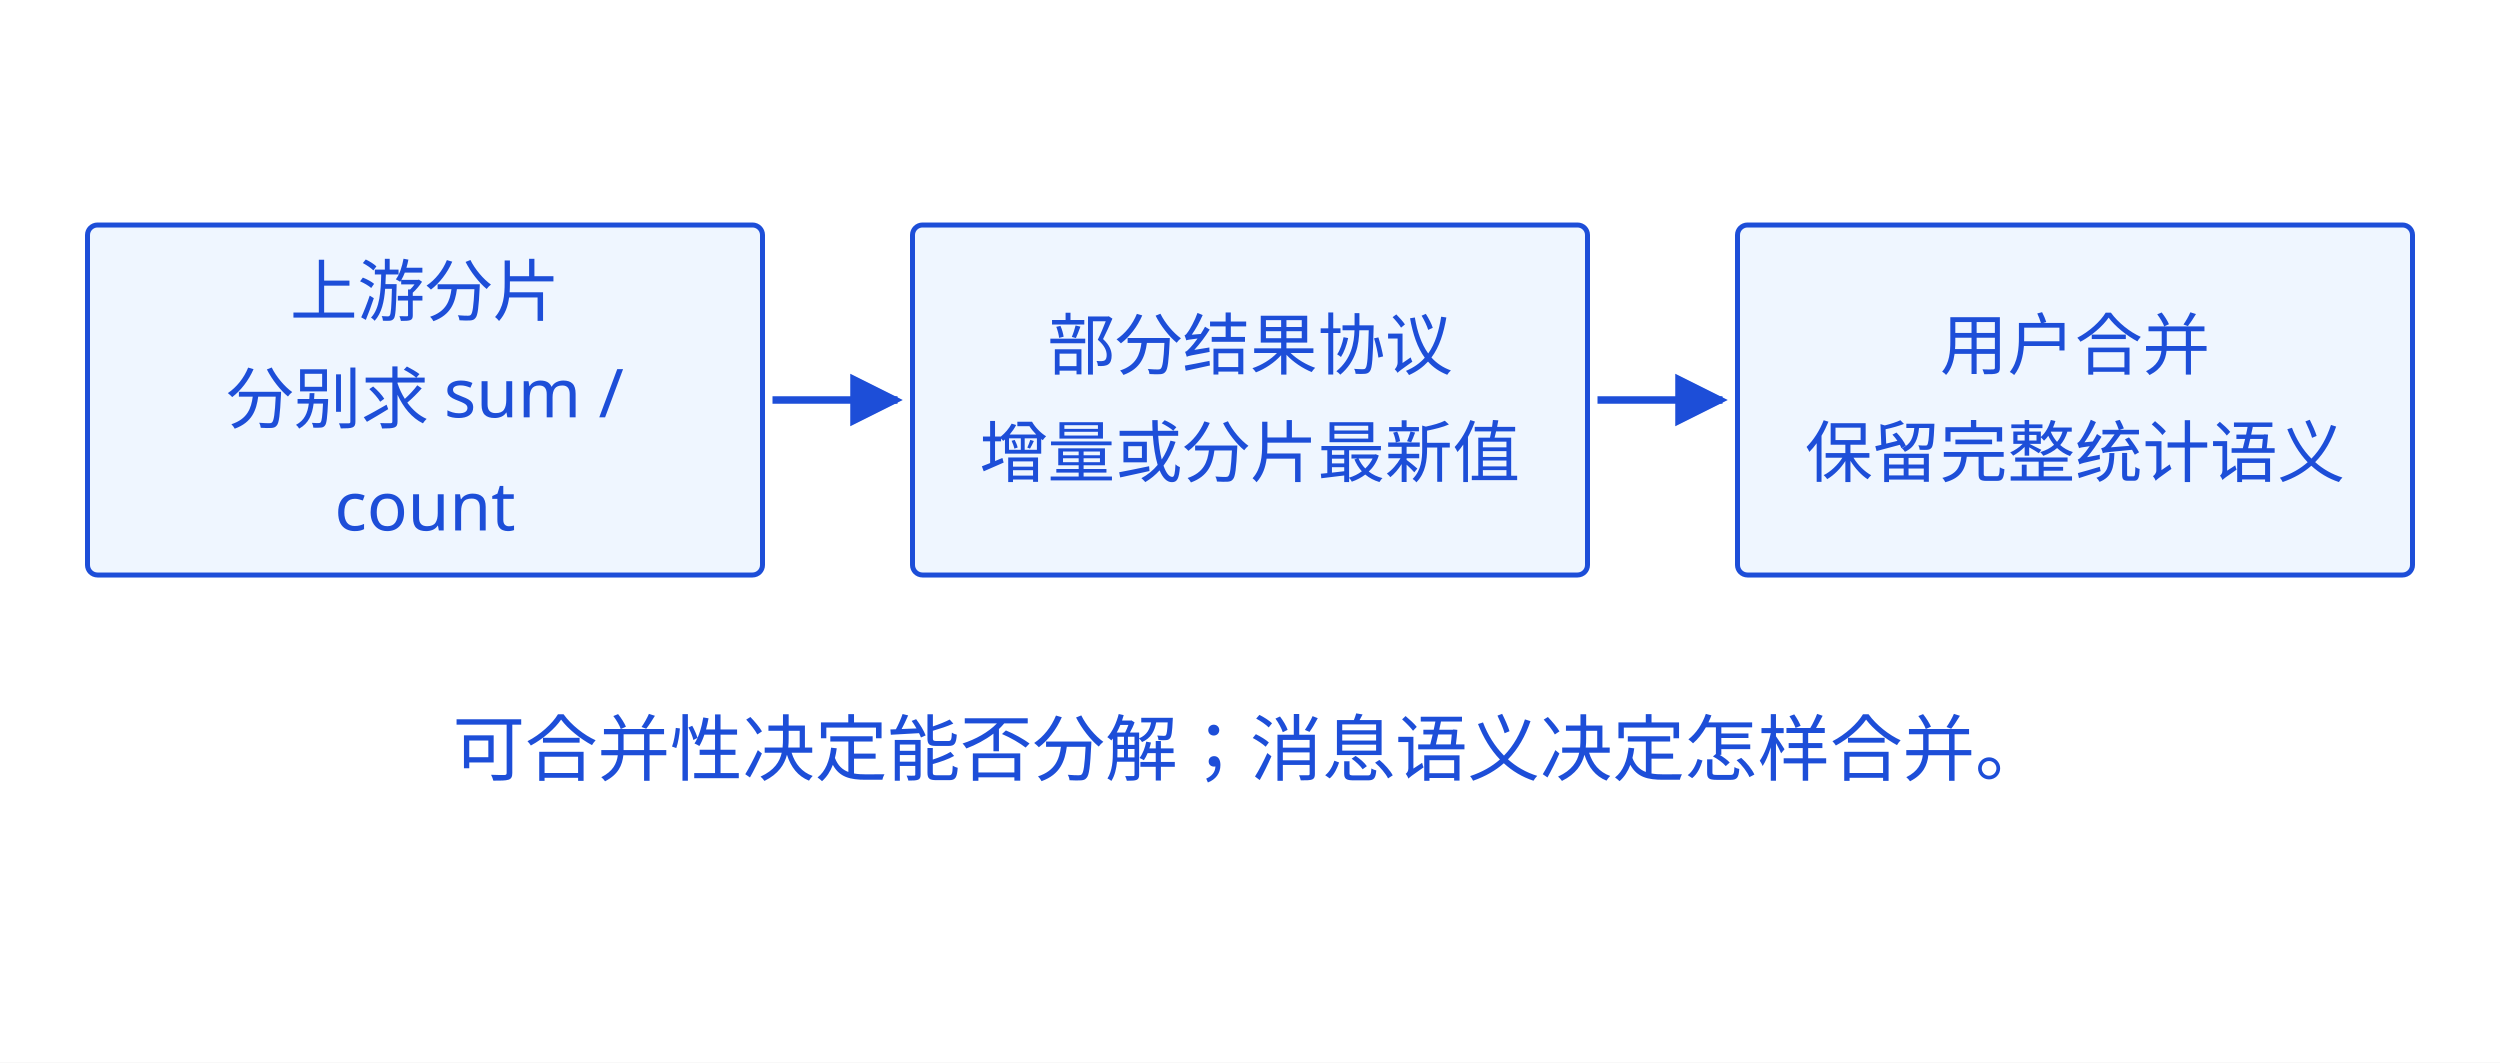
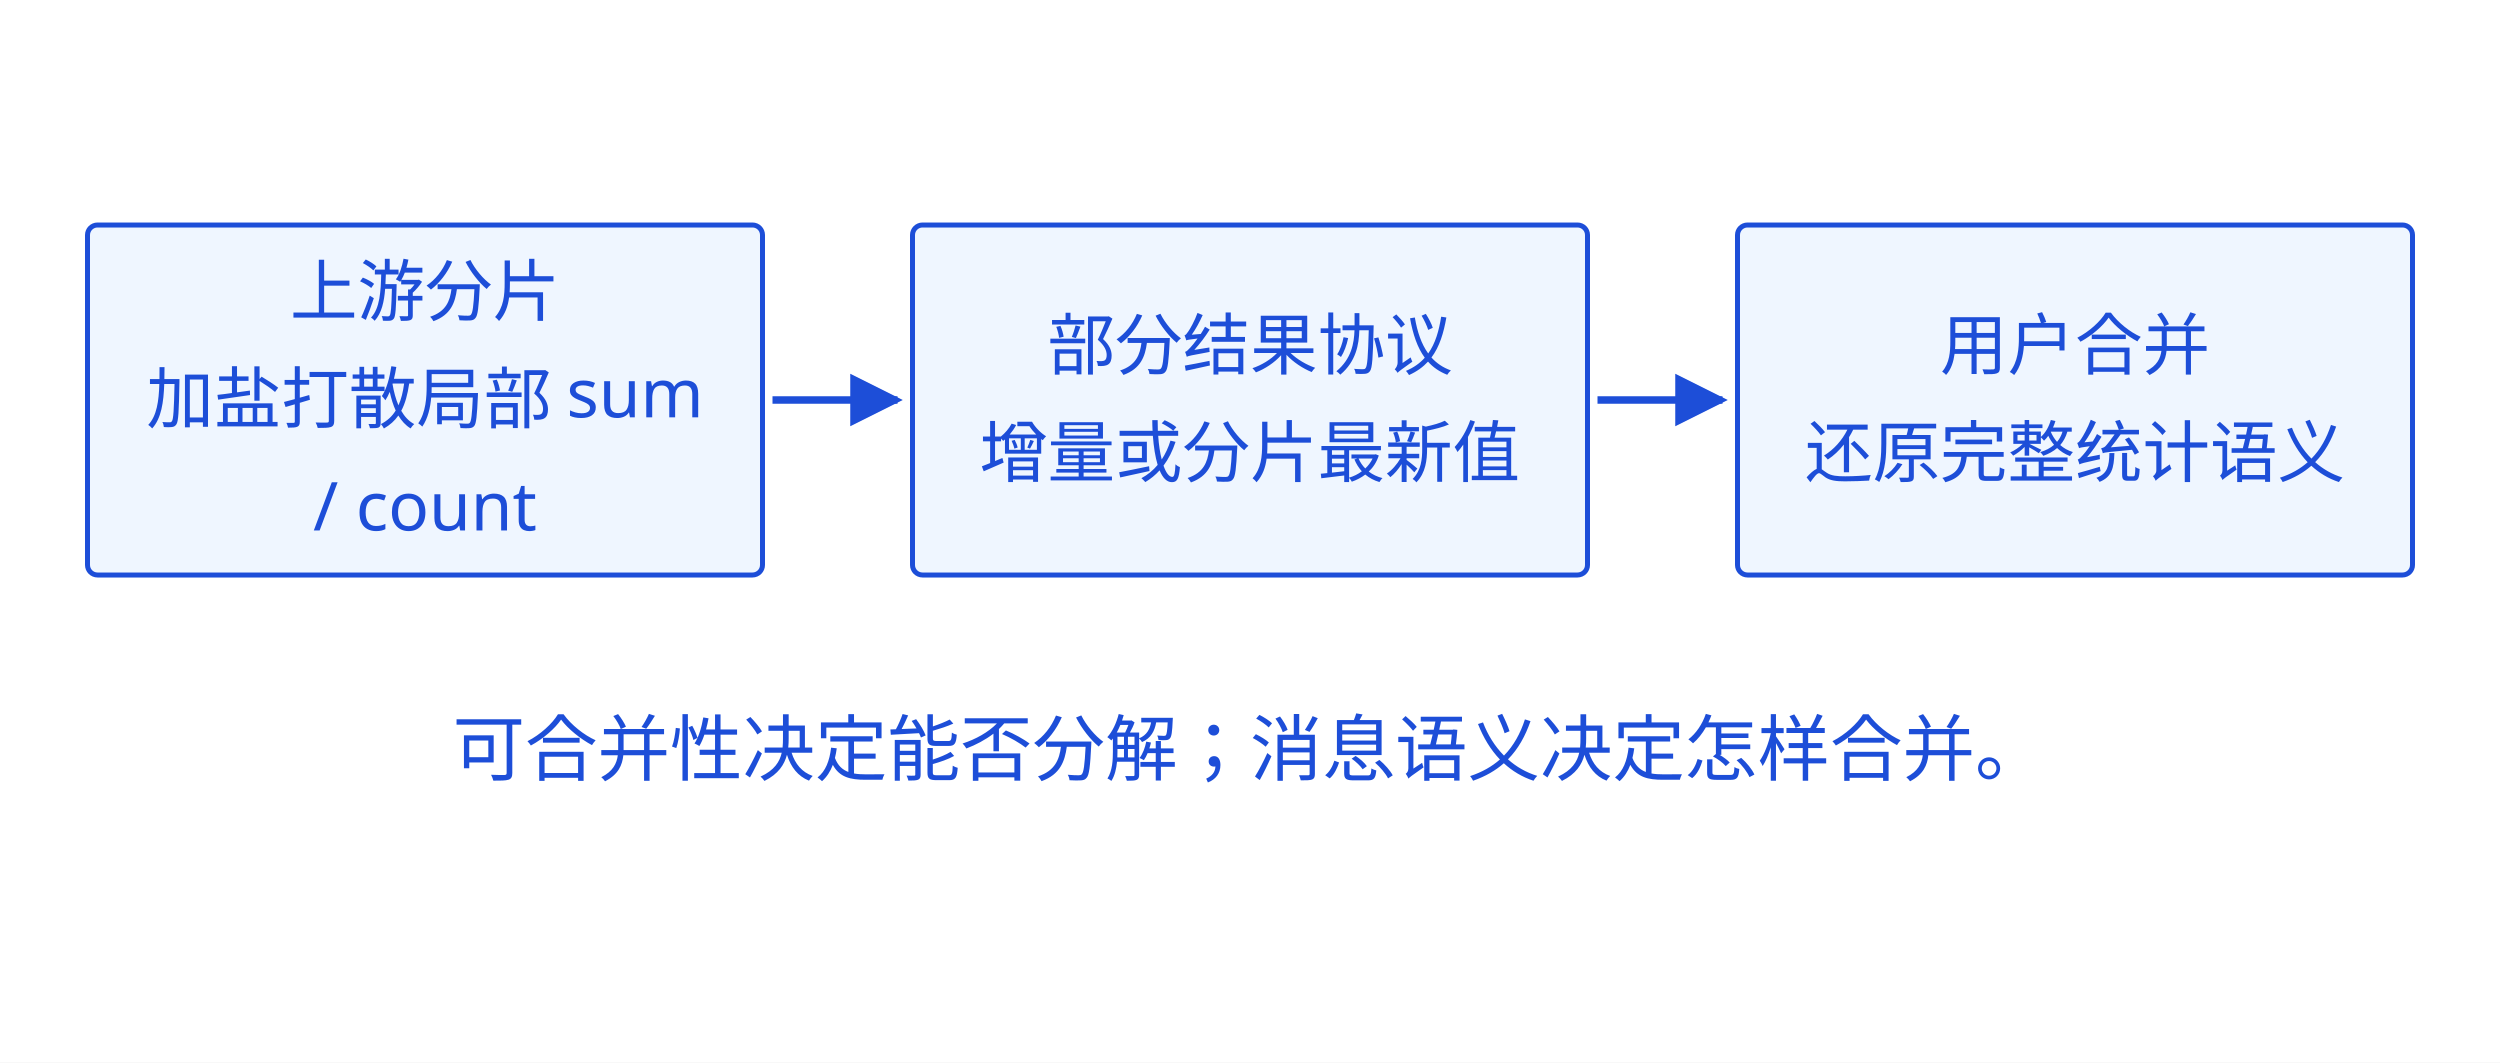
<svg xmlns="http://www.w3.org/2000/svg" viewBox="0 0 1000 425" role="img">
  <defs>
    <marker id="1d4ed8" viewBox="0 0 10 10" refX="9" refY="5" markerWidth="7" markerHeight="7" orient="auto">
      <path d="M0 0L10 5L0 10Z" fill="#1d4ed8" />
    </marker>
    <marker id="dc2626" viewBox="0 0 10 10" refX="9" refY="5" markerWidth="7" markerHeight="7" orient="auto">
      <path d="M0 0L10 5L0 10Z" fill="#dc2626" />
    </marker>
    <marker id="15803d" viewBox="0 0 10 10" refX="9" refY="5" markerWidth="7" markerHeight="7" orient="auto">
      <path d="M0 0L10 5L0 10Z" fill="#15803d" />
    </marker>
    <marker id="b45309" viewBox="0 0 10 10" refX="9" refY="5" markerWidth="7" markerHeight="7" orient="auto">
      <path d="M0 0L10 5L0 10Z" fill="#b45309" />
    </marker>
    <marker id="64748b" viewBox="0 0 10 10" refX="9" refY="5" markerWidth="7" markerHeight="7" orient="auto">
      <path d="M0 0L10 5L0 10Z" fill="#64748b" />
    </marker>
  </defs>
  <rect width="1000" height="425" fill="white" />
  <g font-family="PingFang SC,Microsoft YaHei,sans-serif">
    <rect x="35.0" y="90" width="270" height="140" rx="4" fill="#eff6ff" stroke="#1d4ed8" stroke-width="2" />
    <text x="170.0" y="126.18" font-size="27" fill="#1d4ed8" text-anchor="middle" font-weight="400">上游分片</text>
-     <text x="170.0" y="169.18" font-size="27" fill="#1d4ed8" text-anchor="middle" font-weight="400">分别求 sum / </text>
-     <text x="170.0" y="212.18" font-size="27" fill="#1d4ed8" text-anchor="middle" font-weight="400">count</text>
+     <text x="170.0" y="169.18" font-size="27" fill="#1d4ed8" text-anchor="middle" font-weight="400">加盐打散局部 sum </text>
+     <text x="170.0" y="212.18" font-size="27" fill="#1d4ed8" text-anchor="middle" font-weight="400">/ count</text>
    <path d="M309.0 160L359.0 160" fill="none" stroke="#1d4ed8" stroke-width="3" marker-end="url(#1d4ed8)" />
    <rect x="365.0" y="90" width="270" height="140" rx="4" fill="#eff6ff" stroke="#1d4ed8" stroke-width="2" />
    <text x="500.0" y="147.68" font-size="27" fill="#1d4ed8" text-anchor="middle" font-weight="400">部分结果协议</text>
    <text x="500.0" y="190.68" font-size="27" fill="#1d4ed8" text-anchor="middle" font-weight="400">增量或分片最新值</text>
    <path d="M639.0 160L689.0 160" fill="none" stroke="#1d4ed8" stroke-width="3" marker-end="url(#1d4ed8)" />
    <rect x="695.0" y="90" width="270" height="140" rx="4" fill="#eff6ff" stroke="#1d4ed8" stroke-width="2" />
    <text x="830.0" y="147.68" font-size="27" fill="#1d4ed8" text-anchor="middle" font-weight="400">用户合并</text>
-     <text x="830.0" y="190.68" font-size="27" fill="#1d4ed8" text-anchor="middle" font-weight="400">保留完整统计语义</text>
+     <text x="830.0" y="190.68" font-size="27" fill="#1d4ed8" text-anchor="middle" font-weight="400">还原完整统计语义</text>
    <text x="500" y="310" font-size="29" fill="#1d4ed8" text-anchor="middle" font-weight="400">可合并性决定能否分解；消息语义决定怎样合并。</text>
  </g>
</svg>
